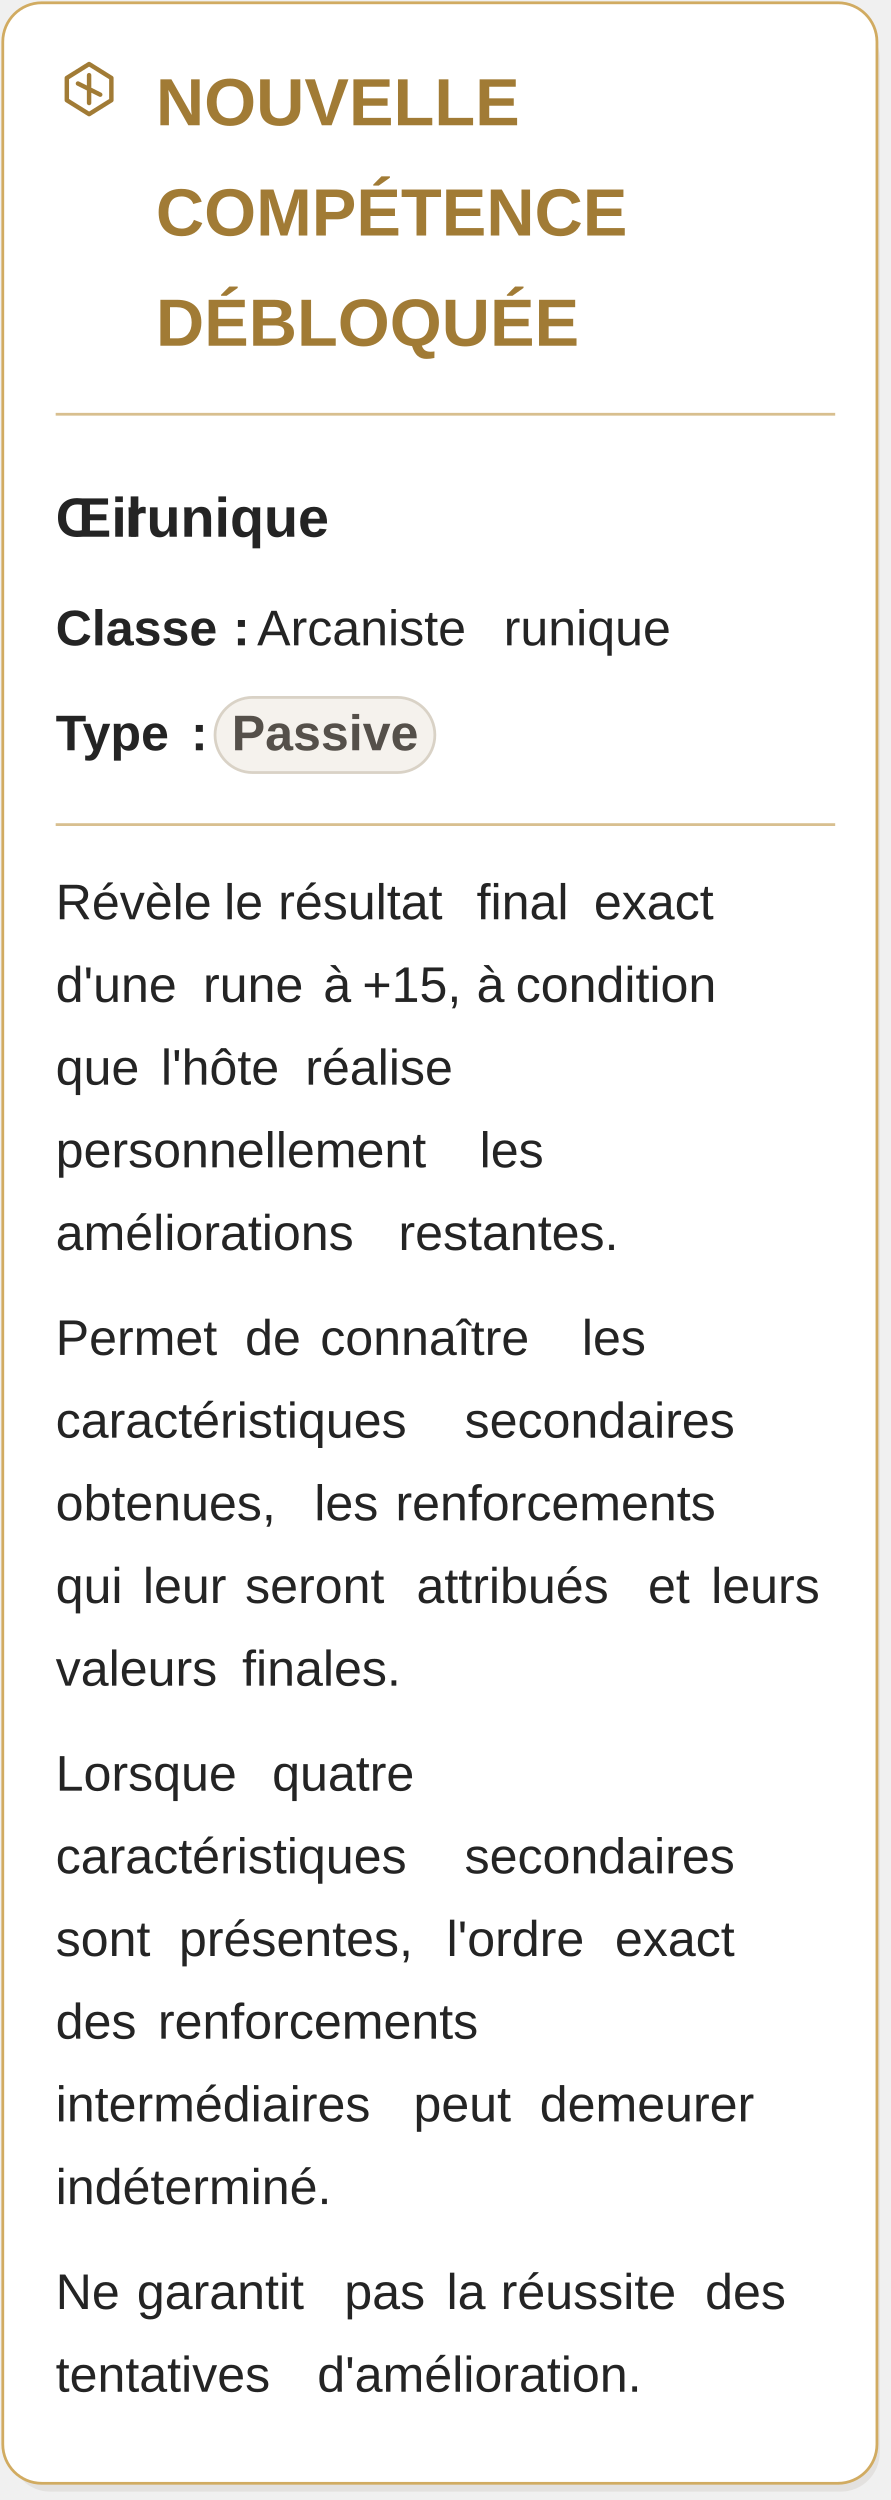
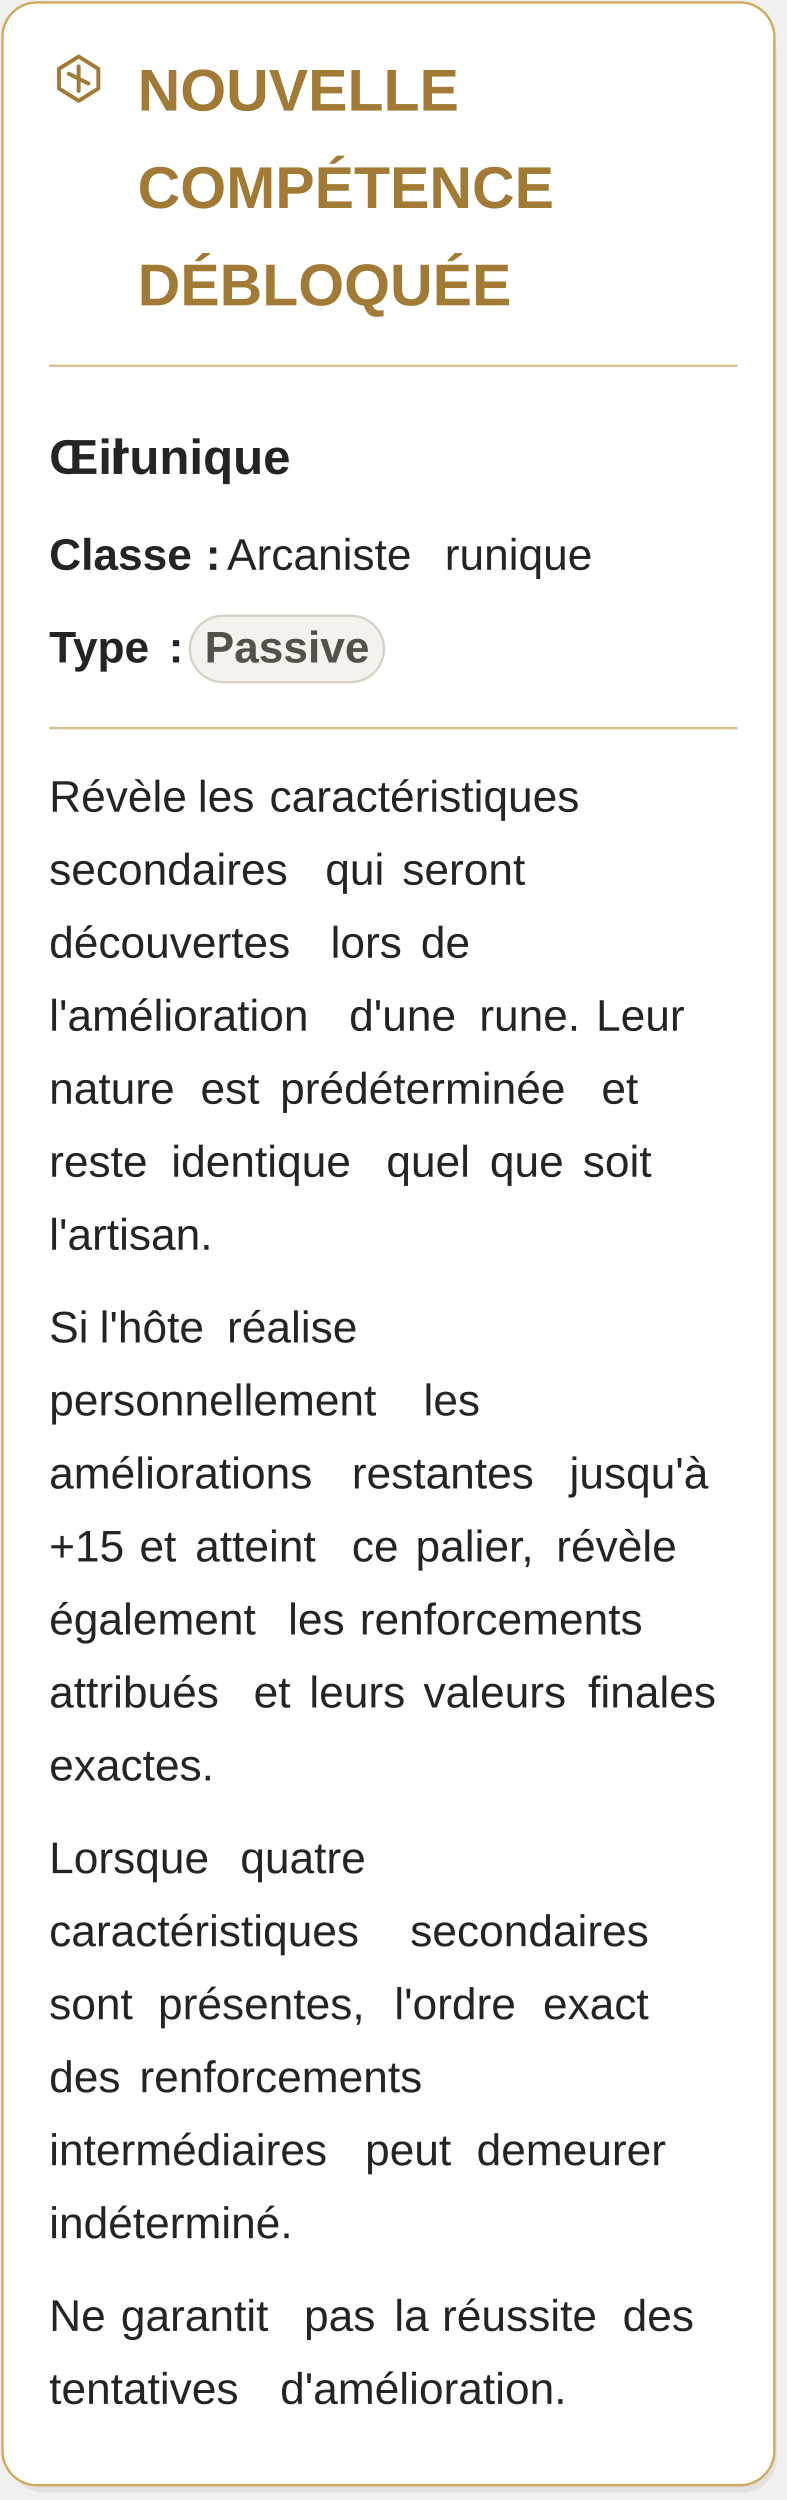
- <svg xmlns="http://www.w3.org/2000/svg" width="320" height="898" viewBox="0 0 320 898" font-family="Arial, sans-serif">
-   <rect x="4" y="7" width="312" height="888" rx="14" fill="#483615" opacity="0.08" />
-   <rect x="1" y="1" width="314" height="891" rx="14" fill="#FFFFFF" stroke="#D1AB61" />
+ <svg xmlns="http://www.w3.org/2000/svg" width="320" height="1017" viewBox="0 0 320 1017" font-family="Arial, sans-serif">
+   <rect x="4" y="7" width="312" height="1007" rx="14" fill="#483615" opacity="0.08" />
+   <rect x="1" y="1" width="314" height="1010" rx="14" fill="#FFFFFF" stroke="#D1AB61" />
  <g transform="translate(20 20)" fill="none" stroke="#A17B35" stroke-width="1.6" stroke-linecap="round" stroke-linejoin="round">
    <path d="m12 3 8 5v8l-8 5-8-5V8Z M12 7v10 M8 10l8 4" />
  </g>
  <text x="56.00" y="45.00" font-size="24" font-weight="700" fill="#A17B35" textLength="131.76" lengthAdjust="spacingAndGlyphs" xml:space="preserve">NOUVELLE</text>
  <text x="187.76" y="45.00" font-size="24" font-weight="700" fill="#A17B35" textLength="5.40" lengthAdjust="spacingAndGlyphs" xml:space="preserve"> </text>
  <text x="56.00" y="84.60" font-size="24" font-weight="700" fill="#A17B35" textLength="170.64" lengthAdjust="spacingAndGlyphs" xml:space="preserve">COMPÉTENCE</text>
  <text x="226.64" y="84.60" font-size="24" font-weight="700" fill="#A17B35" textLength="5.40" lengthAdjust="spacingAndGlyphs" xml:space="preserve"> </text>
  <text x="56.00" y="124.20" font-size="24" font-weight="700" fill="#A17B35" textLength="146.88" lengthAdjust="spacingAndGlyphs" xml:space="preserve">DÉBLOQUÉE</text>
  <path d="M20 148.8h280" stroke="#D8BF8F" />
  <text x="20.00" y="192.80" font-size="20" font-weight="700" fill="#242424" textLength="20.52" lengthAdjust="spacingAndGlyphs" xml:space="preserve">Œil</text>
  <text x="40.52" y="192.80" font-size="20" font-weight="700" fill="#242424" textLength="4.32" lengthAdjust="spacingAndGlyphs" xml:space="preserve"> </text>
  <text x="44.84" y="192.80" font-size="20" font-weight="700" fill="#242424" textLength="74.52" lengthAdjust="spacingAndGlyphs" xml:space="preserve">runique</text>
  <text x="20.00" y="231.80" font-size="18" font-weight="700" fill="#242424" textLength="59.40" lengthAdjust="spacingAndGlyphs" xml:space="preserve">Classe</text>
  <text x="79.40" y="231.80" font-size="18" font-weight="700" fill="#242424" textLength="4.32" lengthAdjust="spacingAndGlyphs" xml:space="preserve"> </text>
  <text x="83.72" y="231.80" font-size="18" font-weight="700" fill="#242424" textLength="4.32" lengthAdjust="spacingAndGlyphs" xml:space="preserve">:</text>
  <text x="88.04" y="231.80" font-size="18" font-weight="400" fill="#242424" textLength="4.32" lengthAdjust="spacingAndGlyphs" xml:space="preserve"> </text>
  <text x="92.36" y="231.80" font-size="18" font-weight="400" fill="#242424" textLength="84.24" lengthAdjust="spacingAndGlyphs" xml:space="preserve">Arcaniste</text>
  <text x="176.60" y="231.80" font-size="18" font-weight="400" fill="#242424" textLength="4.32" lengthAdjust="spacingAndGlyphs" xml:space="preserve"> </text>
  <text x="180.92" y="231.80" font-size="18" font-weight="400" fill="#242424" textLength="65.88" lengthAdjust="spacingAndGlyphs" xml:space="preserve">runique</text>
  <text x="20.00" y="269.50" font-size="18" font-weight="700" fill="#242424" textLength="44.28" lengthAdjust="spacingAndGlyphs" xml:space="preserve">Type</text>
  <text x="64.28" y="269.50" font-size="18" font-weight="700" fill="#242424" textLength="4.32" lengthAdjust="spacingAndGlyphs" xml:space="preserve"> </text>
  <text x="68.60" y="269.50" font-size="18" font-weight="700" fill="#242424" textLength="4.32" lengthAdjust="spacingAndGlyphs" xml:space="preserve">:</text>
  <text x="72.92" y="269.50" font-size="18" font-weight="400" fill="#242424" textLength="4.32" lengthAdjust="spacingAndGlyphs" xml:space="preserve"> </text>
  <rect x="77.24" y="250.50" width="78.96" height="27" rx="13.5" fill="#f5f2ed" stroke="#d9d2c6" />
  <text x="83.24" y="269.50" font-size="18" font-weight="700" fill="#55504a" textLength="66.96" lengthAdjust="spacingAndGlyphs" xml:space="preserve">Passive</text>
  <path d="M20 296.2h280" stroke="#D8BF8F" />
  <text x="20.00" y="330.20" font-size="18" font-weight="400" fill="#242424" textLength="56.16" lengthAdjust="spacingAndGlyphs" xml:space="preserve">Révèle</text>
  <text x="76.16" y="330.20" font-size="18" font-weight="400" fill="#242424" textLength="4.32" lengthAdjust="spacingAndGlyphs" xml:space="preserve"> </text>
-   <text x="80.48" y="330.20" font-size="18" font-weight="400" fill="#242424" textLength="15.12" lengthAdjust="spacingAndGlyphs" xml:space="preserve">le</text>
-   <text x="95.60" y="330.20" font-size="18" font-weight="400" fill="#242424" textLength="4.32" lengthAdjust="spacingAndGlyphs" xml:space="preserve"> </text>
-   <text x="99.92" y="330.20" font-size="18" font-weight="400" fill="#242424" textLength="66.96" lengthAdjust="spacingAndGlyphs" xml:space="preserve">résultat</text>
-   <text x="166.88" y="330.20" font-size="18" font-weight="400" fill="#242424" textLength="4.32" lengthAdjust="spacingAndGlyphs" xml:space="preserve"> </text>
-   <text x="171.20" y="330.20" font-size="18" font-weight="400" fill="#242424" textLength="37.80" lengthAdjust="spacingAndGlyphs" xml:space="preserve">final</text>
-   <text x="209.00" y="330.20" font-size="18" font-weight="400" fill="#242424" textLength="4.32" lengthAdjust="spacingAndGlyphs" xml:space="preserve"> </text>
-   <text x="213.32" y="330.20" font-size="18" font-weight="400" fill="#242424" textLength="49.68" lengthAdjust="spacingAndGlyphs" xml:space="preserve">exact</text>
-   <text x="263.00" y="330.20" font-size="18" font-weight="400" fill="#242424" textLength="4.32" lengthAdjust="spacingAndGlyphs" xml:space="preserve"> </text>
-   <text x="20.00" y="359.90" font-size="18" font-weight="400" fill="#242424" textLength="48.60" lengthAdjust="spacingAndGlyphs" xml:space="preserve">d'une</text>
-   <text x="68.60" y="359.90" font-size="18" font-weight="400" fill="#242424" textLength="4.32" lengthAdjust="spacingAndGlyphs" xml:space="preserve"> </text>
-   <text x="72.92" y="359.90" font-size="18" font-weight="400" fill="#242424" textLength="38.88" lengthAdjust="spacingAndGlyphs" xml:space="preserve">rune</text>
-   <text x="111.80" y="359.90" font-size="18" font-weight="400" fill="#242424" textLength="4.32" lengthAdjust="spacingAndGlyphs" xml:space="preserve"> </text>
-   <text x="116.12" y="359.90" font-size="18" font-weight="400" fill="#242424" textLength="9.72" lengthAdjust="spacingAndGlyphs" xml:space="preserve">à</text>
-   <text x="125.84" y="359.90" font-size="18" font-weight="400" fill="#242424" textLength="4.32" lengthAdjust="spacingAndGlyphs" xml:space="preserve"> </text>
-   <text x="130.16" y="359.90" font-size="18" font-weight="400" fill="#242424" textLength="36.72" lengthAdjust="spacingAndGlyphs" xml:space="preserve">+15,</text>
-   <text x="166.88" y="359.90" font-size="18" font-weight="400" fill="#242424" textLength="4.32" lengthAdjust="spacingAndGlyphs" xml:space="preserve"> </text>
-   <text x="171.20" y="359.90" font-size="18" font-weight="400" fill="#242424" textLength="9.72" lengthAdjust="spacingAndGlyphs" xml:space="preserve">à</text>
-   <text x="180.92" y="359.90" font-size="18" font-weight="400" fill="#242424" textLength="4.32" lengthAdjust="spacingAndGlyphs" xml:space="preserve"> </text>
-   <text x="185.24" y="359.90" font-size="18" font-weight="400" fill="#242424" textLength="84.24" lengthAdjust="spacingAndGlyphs" xml:space="preserve">condition</text>
-   <text x="269.48" y="359.90" font-size="18" font-weight="400" fill="#242424" textLength="4.32" lengthAdjust="spacingAndGlyphs" xml:space="preserve"> </text>
-   <text x="20.00" y="389.60" font-size="18" font-weight="400" fill="#242424" textLength="33.48" lengthAdjust="spacingAndGlyphs" xml:space="preserve">que</text>
-   <text x="53.48" y="389.60" font-size="18" font-weight="400" fill="#242424" textLength="4.32" lengthAdjust="spacingAndGlyphs" xml:space="preserve"> </text>
-   <text x="57.80" y="389.60" font-size="18" font-weight="400" fill="#242424" textLength="47.52" lengthAdjust="spacingAndGlyphs" xml:space="preserve">l'hôte</text>
-   <text x="105.32" y="389.60" font-size="18" font-weight="400" fill="#242424" textLength="4.32" lengthAdjust="spacingAndGlyphs" xml:space="preserve"> </text>
-   <text x="109.64" y="389.60" font-size="18" font-weight="400" fill="#242424" textLength="56.16" lengthAdjust="spacingAndGlyphs" xml:space="preserve">réalise</text>
-   <text x="165.80" y="389.60" font-size="18" font-weight="400" fill="#242424" textLength="4.32" lengthAdjust="spacingAndGlyphs" xml:space="preserve"> </text>
-   <text x="20.00" y="419.30" font-size="18" font-weight="400" fill="#242424" textLength="147.96" lengthAdjust="spacingAndGlyphs" xml:space="preserve">personnellement</text>
-   <text x="167.96" y="419.30" font-size="18" font-weight="400" fill="#242424" textLength="4.32" lengthAdjust="spacingAndGlyphs" xml:space="preserve"> </text>
-   <text x="172.28" y="419.30" font-size="18" font-weight="400" fill="#242424" textLength="24.84" lengthAdjust="spacingAndGlyphs" xml:space="preserve">les</text>
-   <text x="197.12" y="419.30" font-size="18" font-weight="400" fill="#242424" textLength="4.32" lengthAdjust="spacingAndGlyphs" xml:space="preserve"> </text>
-   <text x="20.00" y="449.00" font-size="18" font-weight="400" fill="#242424" textLength="118.80" lengthAdjust="spacingAndGlyphs" xml:space="preserve">améliorations</text>
-   <text x="138.80" y="449.00" font-size="18" font-weight="400" fill="#242424" textLength="4.32" lengthAdjust="spacingAndGlyphs" xml:space="preserve"> </text>
-   <text x="143.12" y="449.00" font-size="18" font-weight="400" fill="#242424" textLength="88.56" lengthAdjust="spacingAndGlyphs" xml:space="preserve">restantes.</text>
-   <text x="20.00" y="486.70" font-size="18" font-weight="400" fill="#242424" textLength="63.72" lengthAdjust="spacingAndGlyphs" xml:space="preserve">Permet</text>
-   <text x="83.72" y="486.70" font-size="18" font-weight="400" fill="#242424" textLength="4.32" lengthAdjust="spacingAndGlyphs" xml:space="preserve"> </text>
-   <text x="88.04" y="486.70" font-size="18" font-weight="400" fill="#242424" textLength="22.68" lengthAdjust="spacingAndGlyphs" xml:space="preserve">de</text>
-   <text x="110.72" y="486.70" font-size="18" font-weight="400" fill="#242424" textLength="4.32" lengthAdjust="spacingAndGlyphs" xml:space="preserve"> </text>
-   <text x="115.04" y="486.70" font-size="18" font-weight="400" fill="#242424" textLength="89.64" lengthAdjust="spacingAndGlyphs" xml:space="preserve">connaître</text>
-   <text x="204.68" y="486.70" font-size="18" font-weight="400" fill="#242424" textLength="4.32" lengthAdjust="spacingAndGlyphs" xml:space="preserve"> </text>
-   <text x="209.00" y="486.70" font-size="18" font-weight="400" fill="#242424" textLength="24.84" lengthAdjust="spacingAndGlyphs" xml:space="preserve">les</text>
-   <text x="233.84" y="486.70" font-size="18" font-weight="400" fill="#242424" textLength="4.32" lengthAdjust="spacingAndGlyphs" xml:space="preserve"> </text>
-   <text x="20.00" y="516.40" font-size="18" font-weight="400" fill="#242424" textLength="142.56" lengthAdjust="spacingAndGlyphs" xml:space="preserve">caractéristiques</text>
-   <text x="162.56" y="516.40" font-size="18" font-weight="400" fill="#242424" textLength="4.32" lengthAdjust="spacingAndGlyphs" xml:space="preserve"> </text>
-   <text x="166.88" y="516.40" font-size="18" font-weight="400" fill="#242424" textLength="108.00" lengthAdjust="spacingAndGlyphs" xml:space="preserve">secondaires</text>
-   <text x="274.88" y="516.40" font-size="18" font-weight="400" fill="#242424" textLength="4.32" lengthAdjust="spacingAndGlyphs" xml:space="preserve"> </text>
-   <text x="20.00" y="546.10" font-size="18" font-weight="400" fill="#242424" textLength="88.56" lengthAdjust="spacingAndGlyphs" xml:space="preserve">obtenues,</text>
-   <text x="108.56" y="546.10" font-size="18" font-weight="400" fill="#242424" textLength="4.32" lengthAdjust="spacingAndGlyphs" xml:space="preserve"> </text>
-   <text x="112.88" y="546.10" font-size="18" font-weight="400" fill="#242424" textLength="24.84" lengthAdjust="spacingAndGlyphs" xml:space="preserve">les</text>
-   <text x="137.72" y="546.10" font-size="18" font-weight="400" fill="#242424" textLength="4.32" lengthAdjust="spacingAndGlyphs" xml:space="preserve"> </text>
-   <text x="142.04" y="546.10" font-size="18" font-weight="400" fill="#242424" textLength="130.68" lengthAdjust="spacingAndGlyphs" xml:space="preserve">renforcements</text>
-   <text x="272.72" y="546.10" font-size="18" font-weight="400" fill="#242424" textLength="4.32" lengthAdjust="spacingAndGlyphs" xml:space="preserve"> </text>
-   <text x="20.00" y="575.80" font-size="18" font-weight="400" fill="#242424" textLength="27.00" lengthAdjust="spacingAndGlyphs" xml:space="preserve">qui</text>
-   <text x="47.00" y="575.80" font-size="18" font-weight="400" fill="#242424" textLength="4.32" lengthAdjust="spacingAndGlyphs" xml:space="preserve"> </text>
-   <text x="51.32" y="575.80" font-size="18" font-weight="400" fill="#242424" textLength="32.40" lengthAdjust="spacingAndGlyphs" xml:space="preserve">leur</text>
-   <text x="83.72" y="575.80" font-size="18" font-weight="400" fill="#242424" textLength="4.32" lengthAdjust="spacingAndGlyphs" xml:space="preserve"> </text>
-   <text x="88.04" y="575.80" font-size="18" font-weight="400" fill="#242424" textLength="57.24" lengthAdjust="spacingAndGlyphs" xml:space="preserve">seront</text>
-   <text x="145.28" y="575.80" font-size="18" font-weight="400" fill="#242424" textLength="4.32" lengthAdjust="spacingAndGlyphs" xml:space="preserve"> </text>
-   <text x="149.60" y="575.80" font-size="18" font-weight="400" fill="#242424" textLength="78.84" lengthAdjust="spacingAndGlyphs" xml:space="preserve">attribués</text>
-   <text x="228.44" y="575.80" font-size="18" font-weight="400" fill="#242424" textLength="4.32" lengthAdjust="spacingAndGlyphs" xml:space="preserve"> </text>
-   <text x="232.76" y="575.80" font-size="18" font-weight="400" fill="#242424" textLength="18.36" lengthAdjust="spacingAndGlyphs" xml:space="preserve">et</text>
-   <text x="251.12" y="575.80" font-size="18" font-weight="400" fill="#242424" textLength="4.32" lengthAdjust="spacingAndGlyphs" xml:space="preserve"> </text>
-   <text x="255.44" y="575.80" font-size="18" font-weight="400" fill="#242424" textLength="42.12" lengthAdjust="spacingAndGlyphs" xml:space="preserve">leurs</text>
-   <text x="20.00" y="605.50" font-size="18" font-weight="400" fill="#242424" textLength="62.64" lengthAdjust="spacingAndGlyphs" xml:space="preserve">valeurs</text>
-   <text x="82.64" y="605.50" font-size="18" font-weight="400" fill="#242424" textLength="4.32" lengthAdjust="spacingAndGlyphs" xml:space="preserve"> </text>
-   <text x="86.96" y="605.50" font-size="18" font-weight="400" fill="#242424" textLength="62.64" lengthAdjust="spacingAndGlyphs" xml:space="preserve">finales.</text>
-   <text x="20.00" y="643.20" font-size="18" font-weight="400" fill="#242424" textLength="73.44" lengthAdjust="spacingAndGlyphs" xml:space="preserve">Lorsque</text>
-   <text x="93.44" y="643.20" font-size="18" font-weight="400" fill="#242424" textLength="4.32" lengthAdjust="spacingAndGlyphs" xml:space="preserve"> </text>
-   <text x="97.76" y="643.20" font-size="18" font-weight="400" fill="#242424" textLength="58.32" lengthAdjust="spacingAndGlyphs" xml:space="preserve">quatre</text>
-   <text x="156.08" y="643.20" font-size="18" font-weight="400" fill="#242424" textLength="4.32" lengthAdjust="spacingAndGlyphs" xml:space="preserve"> </text>
-   <text x="20.00" y="672.90" font-size="18" font-weight="400" fill="#242424" textLength="142.56" lengthAdjust="spacingAndGlyphs" xml:space="preserve">caractéristiques</text>
-   <text x="162.56" y="672.90" font-size="18" font-weight="400" fill="#242424" textLength="4.32" lengthAdjust="spacingAndGlyphs" xml:space="preserve"> </text>
-   <text x="166.88" y="672.90" font-size="18" font-weight="400" fill="#242424" textLength="108.00" lengthAdjust="spacingAndGlyphs" xml:space="preserve">secondaires</text>
-   <text x="274.88" y="672.90" font-size="18" font-weight="400" fill="#242424" textLength="4.32" lengthAdjust="spacingAndGlyphs" xml:space="preserve"> </text>
-   <text x="20.00" y="702.60" font-size="18" font-weight="400" fill="#242424" textLength="39.96" lengthAdjust="spacingAndGlyphs" xml:space="preserve">sont</text>
-   <text x="59.96" y="702.60" font-size="18" font-weight="400" fill="#242424" textLength="4.32" lengthAdjust="spacingAndGlyphs" xml:space="preserve"> </text>
-   <text x="64.28" y="702.60" font-size="18" font-weight="400" fill="#242424" textLength="91.80" lengthAdjust="spacingAndGlyphs" xml:space="preserve">présentes,</text>
-   <text x="156.08" y="702.60" font-size="18" font-weight="400" fill="#242424" textLength="4.32" lengthAdjust="spacingAndGlyphs" xml:space="preserve"> </text>
-   <text x="160.40" y="702.60" font-size="18" font-weight="400" fill="#242424" textLength="56.16" lengthAdjust="spacingAndGlyphs" xml:space="preserve">l'ordre</text>
-   <text x="216.56" y="702.60" font-size="18" font-weight="400" fill="#242424" textLength="4.32" lengthAdjust="spacingAndGlyphs" xml:space="preserve"> </text>
-   <text x="220.88" y="702.60" font-size="18" font-weight="400" fill="#242424" textLength="49.68" lengthAdjust="spacingAndGlyphs" xml:space="preserve">exact</text>
-   <text x="270.56" y="702.60" font-size="18" font-weight="400" fill="#242424" textLength="4.32" lengthAdjust="spacingAndGlyphs" xml:space="preserve"> </text>
-   <text x="20.00" y="732.30" font-size="18" font-weight="400" fill="#242424" textLength="32.40" lengthAdjust="spacingAndGlyphs" xml:space="preserve">des</text>
-   <text x="52.40" y="732.30" font-size="18" font-weight="400" fill="#242424" textLength="4.32" lengthAdjust="spacingAndGlyphs" xml:space="preserve"> </text>
-   <text x="56.72" y="732.30" font-size="18" font-weight="400" fill="#242424" textLength="130.68" lengthAdjust="spacingAndGlyphs" xml:space="preserve">renforcements</text>
-   <text x="187.40" y="732.30" font-size="18" font-weight="400" fill="#242424" textLength="4.32" lengthAdjust="spacingAndGlyphs" xml:space="preserve"> </text>
-   <text x="20.00" y="762.00" font-size="18" font-weight="400" fill="#242424" textLength="124.20" lengthAdjust="spacingAndGlyphs" xml:space="preserve">intermédiaires</text>
-   <text x="144.20" y="762.00" font-size="18" font-weight="400" fill="#242424" textLength="4.32" lengthAdjust="spacingAndGlyphs" xml:space="preserve"> </text>
-   <text x="148.52" y="762.00" font-size="18" font-weight="400" fill="#242424" textLength="41.04" lengthAdjust="spacingAndGlyphs" xml:space="preserve">peut</text>
-   <text x="189.56" y="762.00" font-size="18" font-weight="400" fill="#242424" textLength="4.32" lengthAdjust="spacingAndGlyphs" xml:space="preserve"> </text>
-   <text x="193.88" y="762.00" font-size="18" font-weight="400" fill="#242424" textLength="84.24" lengthAdjust="spacingAndGlyphs" xml:space="preserve">demeurer</text>
-   <text x="278.12" y="762.00" font-size="18" font-weight="400" fill="#242424" textLength="4.32" lengthAdjust="spacingAndGlyphs" xml:space="preserve"> </text>
-   <text x="20.00" y="791.70" font-size="18" font-weight="400" fill="#242424" textLength="106.92" lengthAdjust="spacingAndGlyphs" xml:space="preserve">indéterminé.</text>
-   <text x="20.00" y="829.40" font-size="18" font-weight="400" fill="#242424" textLength="24.84" lengthAdjust="spacingAndGlyphs" xml:space="preserve">Ne</text>
-   <text x="44.84" y="829.40" font-size="18" font-weight="400" fill="#242424" textLength="4.32" lengthAdjust="spacingAndGlyphs" xml:space="preserve"> </text>
-   <text x="49.16" y="829.40" font-size="18" font-weight="400" fill="#242424" textLength="70.20" lengthAdjust="spacingAndGlyphs" xml:space="preserve">garantit</text>
-   <text x="119.36" y="829.40" font-size="18" font-weight="400" fill="#242424" textLength="4.32" lengthAdjust="spacingAndGlyphs" xml:space="preserve"> </text>
-   <text x="123.68" y="829.40" font-size="18" font-weight="400" fill="#242424" textLength="32.40" lengthAdjust="spacingAndGlyphs" xml:space="preserve">pas</text>
-   <text x="156.08" y="829.40" font-size="18" font-weight="400" fill="#242424" textLength="4.32" lengthAdjust="spacingAndGlyphs" xml:space="preserve"> </text>
-   <text x="160.40" y="829.40" font-size="18" font-weight="400" fill="#242424" textLength="15.12" lengthAdjust="spacingAndGlyphs" xml:space="preserve">la</text>
-   <text x="175.52" y="829.40" font-size="18" font-weight="400" fill="#242424" textLength="4.32" lengthAdjust="spacingAndGlyphs" xml:space="preserve"> </text>
-   <text x="179.84" y="829.40" font-size="18" font-weight="400" fill="#242424" textLength="69.12" lengthAdjust="spacingAndGlyphs" xml:space="preserve">réussite</text>
-   <text x="248.96" y="829.40" font-size="18" font-weight="400" fill="#242424" textLength="4.32" lengthAdjust="spacingAndGlyphs" xml:space="preserve"> </text>
-   <text x="253.28" y="829.40" font-size="18" font-weight="400" fill="#242424" textLength="32.40" lengthAdjust="spacingAndGlyphs" xml:space="preserve">des</text>
-   <text x="285.68" y="829.40" font-size="18" font-weight="400" fill="#242424" textLength="4.32" lengthAdjust="spacingAndGlyphs" xml:space="preserve"> </text>
-   <text x="20.00" y="859.10" font-size="18" font-weight="400" fill="#242424" textLength="89.64" lengthAdjust="spacingAndGlyphs" xml:space="preserve">tentatives</text>
-   <text x="109.64" y="859.10" font-size="18" font-weight="400" fill="#242424" textLength="4.32" lengthAdjust="spacingAndGlyphs" xml:space="preserve"> </text>
-   <text x="113.96" y="859.10" font-size="18" font-weight="400" fill="#242424" textLength="129.60" lengthAdjust="spacingAndGlyphs" xml:space="preserve">d'amélioration.</text>
+   <text x="80.48" y="330.20" font-size="18" font-weight="400" fill="#242424" textLength="24.84" lengthAdjust="spacingAndGlyphs" xml:space="preserve">les</text>
+   <text x="105.32" y="330.20" font-size="18" font-weight="400" fill="#242424" textLength="4.32" lengthAdjust="spacingAndGlyphs" xml:space="preserve"> </text>
+   <text x="109.64" y="330.20" font-size="18" font-weight="400" fill="#242424" textLength="142.56" lengthAdjust="spacingAndGlyphs" xml:space="preserve">caractéristiques</text>
+   <text x="252.20" y="330.20" font-size="18" font-weight="400" fill="#242424" textLength="4.32" lengthAdjust="spacingAndGlyphs" xml:space="preserve"> </text>
+   <text x="20.00" y="359.90" font-size="18" font-weight="400" fill="#242424" textLength="108.00" lengthAdjust="spacingAndGlyphs" xml:space="preserve">secondaires</text>
+   <text x="128.00" y="359.90" font-size="18" font-weight="400" fill="#242424" textLength="4.32" lengthAdjust="spacingAndGlyphs" xml:space="preserve"> </text>
+   <text x="132.32" y="359.90" font-size="18" font-weight="400" fill="#242424" textLength="27.00" lengthAdjust="spacingAndGlyphs" xml:space="preserve">qui</text>
+   <text x="159.32" y="359.90" font-size="18" font-weight="400" fill="#242424" textLength="4.32" lengthAdjust="spacingAndGlyphs" xml:space="preserve"> </text>
+   <text x="163.64" y="359.90" font-size="18" font-weight="400" fill="#242424" textLength="57.24" lengthAdjust="spacingAndGlyphs" xml:space="preserve">seront</text>
+   <text x="220.88" y="359.90" font-size="18" font-weight="400" fill="#242424" textLength="4.32" lengthAdjust="spacingAndGlyphs" xml:space="preserve"> </text>
+   <text x="20.00" y="389.60" font-size="18" font-weight="400" fill="#242424" textLength="110.16" lengthAdjust="spacingAndGlyphs" xml:space="preserve">découvertes</text>
+   <text x="130.16" y="389.60" font-size="18" font-weight="400" fill="#242424" textLength="4.32" lengthAdjust="spacingAndGlyphs" xml:space="preserve"> </text>
+   <text x="134.48" y="389.60" font-size="18" font-weight="400" fill="#242424" textLength="32.40" lengthAdjust="spacingAndGlyphs" xml:space="preserve">lors</text>
+   <text x="166.88" y="389.60" font-size="18" font-weight="400" fill="#242424" textLength="4.32" lengthAdjust="spacingAndGlyphs" xml:space="preserve"> </text>
+   <text x="171.20" y="389.60" font-size="18" font-weight="400" fill="#242424" textLength="22.68" lengthAdjust="spacingAndGlyphs" xml:space="preserve">de</text>
+   <text x="193.88" y="389.60" font-size="18" font-weight="400" fill="#242424" textLength="4.32" lengthAdjust="spacingAndGlyphs" xml:space="preserve"> </text>
+   <text x="20.00" y="419.30" font-size="18" font-weight="400" fill="#242424" textLength="117.72" lengthAdjust="spacingAndGlyphs" xml:space="preserve">l'amélioration</text>
+   <text x="137.72" y="419.30" font-size="18" font-weight="400" fill="#242424" textLength="4.32" lengthAdjust="spacingAndGlyphs" xml:space="preserve"> </text>
+   <text x="142.04" y="419.30" font-size="18" font-weight="400" fill="#242424" textLength="48.60" lengthAdjust="spacingAndGlyphs" xml:space="preserve">d'une</text>
+   <text x="190.64" y="419.30" font-size="18" font-weight="400" fill="#242424" textLength="4.32" lengthAdjust="spacingAndGlyphs" xml:space="preserve"> </text>
+   <text x="194.96" y="419.30" font-size="18" font-weight="400" fill="#242424" textLength="43.20" lengthAdjust="spacingAndGlyphs" xml:space="preserve">rune.</text>
+   <text x="238.16" y="419.30" font-size="18" font-weight="400" fill="#242424" textLength="4.32" lengthAdjust="spacingAndGlyphs" xml:space="preserve"> </text>
+   <text x="242.48" y="419.30" font-size="18" font-weight="400" fill="#242424" textLength="39.96" lengthAdjust="spacingAndGlyphs" xml:space="preserve">Leur</text>
+   <text x="282.44" y="419.30" font-size="18" font-weight="400" fill="#242424" textLength="4.32" lengthAdjust="spacingAndGlyphs" xml:space="preserve"> </text>
+   <text x="20.00" y="449.00" font-size="18" font-weight="400" fill="#242424" textLength="57.24" lengthAdjust="spacingAndGlyphs" xml:space="preserve">nature</text>
+   <text x="77.24" y="449.00" font-size="18" font-weight="400" fill="#242424" textLength="4.32" lengthAdjust="spacingAndGlyphs" xml:space="preserve"> </text>
+   <text x="81.56" y="449.00" font-size="18" font-weight="400" fill="#242424" textLength="28.08" lengthAdjust="spacingAndGlyphs" xml:space="preserve">est</text>
+   <text x="109.64" y="449.00" font-size="18" font-weight="400" fill="#242424" textLength="4.32" lengthAdjust="spacingAndGlyphs" xml:space="preserve"> </text>
+   <text x="113.96" y="449.00" font-size="18" font-weight="400" fill="#242424" textLength="126.36" lengthAdjust="spacingAndGlyphs" xml:space="preserve">prédéterminée</text>
+   <text x="240.32" y="449.00" font-size="18" font-weight="400" fill="#242424" textLength="4.32" lengthAdjust="spacingAndGlyphs" xml:space="preserve"> </text>
+   <text x="244.64" y="449.00" font-size="18" font-weight="400" fill="#242424" textLength="18.36" lengthAdjust="spacingAndGlyphs" xml:space="preserve">et</text>
+   <text x="263.00" y="449.00" font-size="18" font-weight="400" fill="#242424" textLength="4.32" lengthAdjust="spacingAndGlyphs" xml:space="preserve"> </text>
+   <text x="20.00" y="478.70" font-size="18" font-weight="400" fill="#242424" textLength="45.36" lengthAdjust="spacingAndGlyphs" xml:space="preserve">reste</text>
+   <text x="65.36" y="478.70" font-size="18" font-weight="400" fill="#242424" textLength="4.32" lengthAdjust="spacingAndGlyphs" xml:space="preserve"> </text>
+   <text x="69.68" y="478.70" font-size="18" font-weight="400" fill="#242424" textLength="83.16" lengthAdjust="spacingAndGlyphs" xml:space="preserve">identique</text>
+   <text x="152.84" y="478.70" font-size="18" font-weight="400" fill="#242424" textLength="4.32" lengthAdjust="spacingAndGlyphs" xml:space="preserve"> </text>
+   <text x="157.16" y="478.70" font-size="18" font-weight="400" fill="#242424" textLength="37.80" lengthAdjust="spacingAndGlyphs" xml:space="preserve">quel</text>
+   <text x="194.96" y="478.70" font-size="18" font-weight="400" fill="#242424" textLength="4.32" lengthAdjust="spacingAndGlyphs" xml:space="preserve"> </text>
+   <text x="199.28" y="478.70" font-size="18" font-weight="400" fill="#242424" textLength="33.48" lengthAdjust="spacingAndGlyphs" xml:space="preserve">que</text>
+   <text x="232.76" y="478.70" font-size="18" font-weight="400" fill="#242424" textLength="4.32" lengthAdjust="spacingAndGlyphs" xml:space="preserve"> </text>
+   <text x="237.08" y="478.70" font-size="18" font-weight="400" fill="#242424" textLength="33.48" lengthAdjust="spacingAndGlyphs" xml:space="preserve">soit</text>
+   <text x="270.56" y="478.70" font-size="18" font-weight="400" fill="#242424" textLength="4.32" lengthAdjust="spacingAndGlyphs" xml:space="preserve"> </text>
+   <text x="20.00" y="508.40" font-size="18" font-weight="400" fill="#242424" textLength="73.44" lengthAdjust="spacingAndGlyphs" xml:space="preserve">l'artisan.</text>
+   <text x="20.00" y="546.10" font-size="18" font-weight="400" fill="#242424" textLength="16.20" lengthAdjust="spacingAndGlyphs" xml:space="preserve">Si</text>
+   <text x="36.20" y="546.10" font-size="18" font-weight="400" fill="#242424" textLength="4.32" lengthAdjust="spacingAndGlyphs" xml:space="preserve"> </text>
+   <text x="40.52" y="546.10" font-size="18" font-weight="400" fill="#242424" textLength="47.52" lengthAdjust="spacingAndGlyphs" xml:space="preserve">l'hôte</text>
+   <text x="88.04" y="546.10" font-size="18" font-weight="400" fill="#242424" textLength="4.32" lengthAdjust="spacingAndGlyphs" xml:space="preserve"> </text>
+   <text x="92.36" y="546.10" font-size="18" font-weight="400" fill="#242424" textLength="56.16" lengthAdjust="spacingAndGlyphs" xml:space="preserve">réalise</text>
+   <text x="148.52" y="546.10" font-size="18" font-weight="400" fill="#242424" textLength="4.32" lengthAdjust="spacingAndGlyphs" xml:space="preserve"> </text>
+   <text x="20.00" y="575.80" font-size="18" font-weight="400" fill="#242424" textLength="147.96" lengthAdjust="spacingAndGlyphs" xml:space="preserve">personnellement</text>
+   <text x="167.96" y="575.80" font-size="18" font-weight="400" fill="#242424" textLength="4.32" lengthAdjust="spacingAndGlyphs" xml:space="preserve"> </text>
+   <text x="172.28" y="575.80" font-size="18" font-weight="400" fill="#242424" textLength="24.84" lengthAdjust="spacingAndGlyphs" xml:space="preserve">les</text>
+   <text x="197.12" y="575.80" font-size="18" font-weight="400" fill="#242424" textLength="4.32" lengthAdjust="spacingAndGlyphs" xml:space="preserve"> </text>
+   <text x="20.00" y="605.50" font-size="18" font-weight="400" fill="#242424" textLength="118.80" lengthAdjust="spacingAndGlyphs" xml:space="preserve">améliorations</text>
+   <text x="138.80" y="605.50" font-size="18" font-weight="400" fill="#242424" textLength="4.32" lengthAdjust="spacingAndGlyphs" xml:space="preserve"> </text>
+   <text x="143.12" y="605.50" font-size="18" font-weight="400" fill="#242424" textLength="84.24" lengthAdjust="spacingAndGlyphs" xml:space="preserve">restantes</text>
+   <text x="227.36" y="605.50" font-size="18" font-weight="400" fill="#242424" textLength="4.32" lengthAdjust="spacingAndGlyphs" xml:space="preserve"> </text>
+   <text x="231.68" y="605.50" font-size="18" font-weight="400" fill="#242424" textLength="61.56" lengthAdjust="spacingAndGlyphs" xml:space="preserve">jusqu'à</text>
+   <text x="293.24" y="605.50" font-size="18" font-weight="400" fill="#242424" textLength="4.32" lengthAdjust="spacingAndGlyphs" xml:space="preserve"> </text>
+   <text x="20.00" y="635.20" font-size="18" font-weight="400" fill="#242424" textLength="32.40" lengthAdjust="spacingAndGlyphs" xml:space="preserve">+15</text>
+   <text x="52.40" y="635.20" font-size="18" font-weight="400" fill="#242424" textLength="4.32" lengthAdjust="spacingAndGlyphs" xml:space="preserve"> </text>
+   <text x="56.72" y="635.20" font-size="18" font-weight="400" fill="#242424" textLength="18.36" lengthAdjust="spacingAndGlyphs" xml:space="preserve">et</text>
+   <text x="75.08" y="635.20" font-size="18" font-weight="400" fill="#242424" textLength="4.32" lengthAdjust="spacingAndGlyphs" xml:space="preserve"> </text>
+   <text x="79.40" y="635.20" font-size="18" font-weight="400" fill="#242424" textLength="59.40" lengthAdjust="spacingAndGlyphs" xml:space="preserve">atteint</text>
+   <text x="138.80" y="635.20" font-size="18" font-weight="400" fill="#242424" textLength="4.32" lengthAdjust="spacingAndGlyphs" xml:space="preserve"> </text>
+   <text x="143.12" y="635.20" font-size="18" font-weight="400" fill="#242424" textLength="21.60" lengthAdjust="spacingAndGlyphs" xml:space="preserve">ce</text>
+   <text x="164.72" y="635.20" font-size="18" font-weight="400" fill="#242424" textLength="4.32" lengthAdjust="spacingAndGlyphs" xml:space="preserve"> </text>
+   <text x="169.04" y="635.20" font-size="18" font-weight="400" fill="#242424" textLength="52.92" lengthAdjust="spacingAndGlyphs" xml:space="preserve">palier,</text>
+   <text x="221.96" y="635.20" font-size="18" font-weight="400" fill="#242424" textLength="4.32" lengthAdjust="spacingAndGlyphs" xml:space="preserve"> </text>
+   <text x="226.28" y="635.20" font-size="18" font-weight="400" fill="#242424" textLength="50.76" lengthAdjust="spacingAndGlyphs" xml:space="preserve">révèle</text>
+   <text x="277.04" y="635.20" font-size="18" font-weight="400" fill="#242424" textLength="4.32" lengthAdjust="spacingAndGlyphs" xml:space="preserve"> </text>
+   <text x="20.00" y="664.90" font-size="18" font-weight="400" fill="#242424" textLength="92.88" lengthAdjust="spacingAndGlyphs" xml:space="preserve">également</text>
+   <text x="112.88" y="664.90" font-size="18" font-weight="400" fill="#242424" textLength="4.32" lengthAdjust="spacingAndGlyphs" xml:space="preserve"> </text>
+   <text x="117.20" y="664.90" font-size="18" font-weight="400" fill="#242424" textLength="24.84" lengthAdjust="spacingAndGlyphs" xml:space="preserve">les</text>
+   <text x="142.04" y="664.90" font-size="18" font-weight="400" fill="#242424" textLength="4.32" lengthAdjust="spacingAndGlyphs" xml:space="preserve"> </text>
+   <text x="146.36" y="664.90" font-size="18" font-weight="400" fill="#242424" textLength="130.68" lengthAdjust="spacingAndGlyphs" xml:space="preserve">renforcements</text>
+   <text x="277.04" y="664.90" font-size="18" font-weight="400" fill="#242424" textLength="4.32" lengthAdjust="spacingAndGlyphs" xml:space="preserve"> </text>
+   <text x="20.00" y="694.60" font-size="18" font-weight="400" fill="#242424" textLength="78.84" lengthAdjust="spacingAndGlyphs" xml:space="preserve">attribués</text>
+   <text x="98.84" y="694.60" font-size="18" font-weight="400" fill="#242424" textLength="4.32" lengthAdjust="spacingAndGlyphs" xml:space="preserve"> </text>
+   <text x="103.16" y="694.60" font-size="18" font-weight="400" fill="#242424" textLength="18.36" lengthAdjust="spacingAndGlyphs" xml:space="preserve">et</text>
+   <text x="121.52" y="694.60" font-size="18" font-weight="400" fill="#242424" textLength="4.32" lengthAdjust="spacingAndGlyphs" xml:space="preserve"> </text>
+   <text x="125.84" y="694.60" font-size="18" font-weight="400" fill="#242424" textLength="42.12" lengthAdjust="spacingAndGlyphs" xml:space="preserve">leurs</text>
+   <text x="167.96" y="694.60" font-size="18" font-weight="400" fill="#242424" textLength="4.32" lengthAdjust="spacingAndGlyphs" xml:space="preserve"> </text>
+   <text x="172.28" y="694.60" font-size="18" font-weight="400" fill="#242424" textLength="62.64" lengthAdjust="spacingAndGlyphs" xml:space="preserve">valeurs</text>
+   <text x="234.92" y="694.60" font-size="18" font-weight="400" fill="#242424" textLength="4.32" lengthAdjust="spacingAndGlyphs" xml:space="preserve"> </text>
+   <text x="239.24" y="694.60" font-size="18" font-weight="400" fill="#242424" textLength="58.32" lengthAdjust="spacingAndGlyphs" xml:space="preserve">finales</text>
+   <text x="20.00" y="724.30" font-size="18" font-weight="400" fill="#242424" textLength="74.52" lengthAdjust="spacingAndGlyphs" xml:space="preserve">exactes.</text>
+   <text x="20.00" y="762.00" font-size="18" font-weight="400" fill="#242424" textLength="73.44" lengthAdjust="spacingAndGlyphs" xml:space="preserve">Lorsque</text>
+   <text x="93.44" y="762.00" font-size="18" font-weight="400" fill="#242424" textLength="4.32" lengthAdjust="spacingAndGlyphs" xml:space="preserve"> </text>
+   <text x="97.76" y="762.00" font-size="18" font-weight="400" fill="#242424" textLength="58.32" lengthAdjust="spacingAndGlyphs" xml:space="preserve">quatre</text>
+   <text x="156.08" y="762.00" font-size="18" font-weight="400" fill="#242424" textLength="4.32" lengthAdjust="spacingAndGlyphs" xml:space="preserve"> </text>
+   <text x="20.00" y="791.70" font-size="18" font-weight="400" fill="#242424" textLength="142.56" lengthAdjust="spacingAndGlyphs" xml:space="preserve">caractéristiques</text>
+   <text x="162.56" y="791.70" font-size="18" font-weight="400" fill="#242424" textLength="4.32" lengthAdjust="spacingAndGlyphs" xml:space="preserve"> </text>
+   <text x="166.88" y="791.70" font-size="18" font-weight="400" fill="#242424" textLength="108.00" lengthAdjust="spacingAndGlyphs" xml:space="preserve">secondaires</text>
+   <text x="274.88" y="791.70" font-size="18" font-weight="400" fill="#242424" textLength="4.32" lengthAdjust="spacingAndGlyphs" xml:space="preserve"> </text>
+   <text x="20.00" y="821.40" font-size="18" font-weight="400" fill="#242424" textLength="39.96" lengthAdjust="spacingAndGlyphs" xml:space="preserve">sont</text>
+   <text x="59.96" y="821.40" font-size="18" font-weight="400" fill="#242424" textLength="4.32" lengthAdjust="spacingAndGlyphs" xml:space="preserve"> </text>
+   <text x="64.28" y="821.40" font-size="18" font-weight="400" fill="#242424" textLength="91.80" lengthAdjust="spacingAndGlyphs" xml:space="preserve">présentes,</text>
+   <text x="156.08" y="821.40" font-size="18" font-weight="400" fill="#242424" textLength="4.32" lengthAdjust="spacingAndGlyphs" xml:space="preserve"> </text>
+   <text x="160.40" y="821.40" font-size="18" font-weight="400" fill="#242424" textLength="56.16" lengthAdjust="spacingAndGlyphs" xml:space="preserve">l'ordre</text>
+   <text x="216.56" y="821.40" font-size="18" font-weight="400" fill="#242424" textLength="4.32" lengthAdjust="spacingAndGlyphs" xml:space="preserve"> </text>
+   <text x="220.88" y="821.40" font-size="18" font-weight="400" fill="#242424" textLength="49.68" lengthAdjust="spacingAndGlyphs" xml:space="preserve">exact</text>
+   <text x="270.56" y="821.40" font-size="18" font-weight="400" fill="#242424" textLength="4.32" lengthAdjust="spacingAndGlyphs" xml:space="preserve"> </text>
+   <text x="20.00" y="851.10" font-size="18" font-weight="400" fill="#242424" textLength="32.40" lengthAdjust="spacingAndGlyphs" xml:space="preserve">des</text>
+   <text x="52.40" y="851.10" font-size="18" font-weight="400" fill="#242424" textLength="4.32" lengthAdjust="spacingAndGlyphs" xml:space="preserve"> </text>
+   <text x="56.72" y="851.10" font-size="18" font-weight="400" fill="#242424" textLength="130.68" lengthAdjust="spacingAndGlyphs" xml:space="preserve">renforcements</text>
+   <text x="187.40" y="851.10" font-size="18" font-weight="400" fill="#242424" textLength="4.32" lengthAdjust="spacingAndGlyphs" xml:space="preserve"> </text>
+   <text x="20.00" y="880.80" font-size="18" font-weight="400" fill="#242424" textLength="124.20" lengthAdjust="spacingAndGlyphs" xml:space="preserve">intermédiaires</text>
+   <text x="144.20" y="880.80" font-size="18" font-weight="400" fill="#242424" textLength="4.32" lengthAdjust="spacingAndGlyphs" xml:space="preserve"> </text>
+   <text x="148.52" y="880.80" font-size="18" font-weight="400" fill="#242424" textLength="41.04" lengthAdjust="spacingAndGlyphs" xml:space="preserve">peut</text>
+   <text x="189.56" y="880.80" font-size="18" font-weight="400" fill="#242424" textLength="4.32" lengthAdjust="spacingAndGlyphs" xml:space="preserve"> </text>
+   <text x="193.88" y="880.80" font-size="18" font-weight="400" fill="#242424" textLength="84.24" lengthAdjust="spacingAndGlyphs" xml:space="preserve">demeurer</text>
+   <text x="278.12" y="880.80" font-size="18" font-weight="400" fill="#242424" textLength="4.32" lengthAdjust="spacingAndGlyphs" xml:space="preserve"> </text>
+   <text x="20.00" y="910.50" font-size="18" font-weight="400" fill="#242424" textLength="106.92" lengthAdjust="spacingAndGlyphs" xml:space="preserve">indéterminé.</text>
+   <text x="20.00" y="948.20" font-size="18" font-weight="400" fill="#242424" textLength="24.84" lengthAdjust="spacingAndGlyphs" xml:space="preserve">Ne</text>
+   <text x="44.84" y="948.20" font-size="18" font-weight="400" fill="#242424" textLength="4.32" lengthAdjust="spacingAndGlyphs" xml:space="preserve"> </text>
+   <text x="49.16" y="948.20" font-size="18" font-weight="400" fill="#242424" textLength="70.20" lengthAdjust="spacingAndGlyphs" xml:space="preserve">garantit</text>
+   <text x="119.36" y="948.20" font-size="18" font-weight="400" fill="#242424" textLength="4.32" lengthAdjust="spacingAndGlyphs" xml:space="preserve"> </text>
+   <text x="123.68" y="948.20" font-size="18" font-weight="400" fill="#242424" textLength="32.40" lengthAdjust="spacingAndGlyphs" xml:space="preserve">pas</text>
+   <text x="156.08" y="948.20" font-size="18" font-weight="400" fill="#242424" textLength="4.32" lengthAdjust="spacingAndGlyphs" xml:space="preserve"> </text>
+   <text x="160.40" y="948.20" font-size="18" font-weight="400" fill="#242424" textLength="15.12" lengthAdjust="spacingAndGlyphs" xml:space="preserve">la</text>
+   <text x="175.52" y="948.20" font-size="18" font-weight="400" fill="#242424" textLength="4.32" lengthAdjust="spacingAndGlyphs" xml:space="preserve"> </text>
+   <text x="179.84" y="948.20" font-size="18" font-weight="400" fill="#242424" textLength="69.12" lengthAdjust="spacingAndGlyphs" xml:space="preserve">réussite</text>
+   <text x="248.96" y="948.20" font-size="18" font-weight="400" fill="#242424" textLength="4.32" lengthAdjust="spacingAndGlyphs" xml:space="preserve"> </text>
+   <text x="253.28" y="948.20" font-size="18" font-weight="400" fill="#242424" textLength="32.40" lengthAdjust="spacingAndGlyphs" xml:space="preserve">des</text>
+   <text x="285.68" y="948.20" font-size="18" font-weight="400" fill="#242424" textLength="4.32" lengthAdjust="spacingAndGlyphs" xml:space="preserve"> </text>
+   <text x="20.00" y="977.90" font-size="18" font-weight="400" fill="#242424" textLength="89.64" lengthAdjust="spacingAndGlyphs" xml:space="preserve">tentatives</text>
+   <text x="109.64" y="977.90" font-size="18" font-weight="400" fill="#242424" textLength="4.32" lengthAdjust="spacingAndGlyphs" xml:space="preserve"> </text>
+   <text x="113.96" y="977.90" font-size="18" font-weight="400" fill="#242424" textLength="129.60" lengthAdjust="spacingAndGlyphs" xml:space="preserve">d'amélioration.</text>
</svg>
